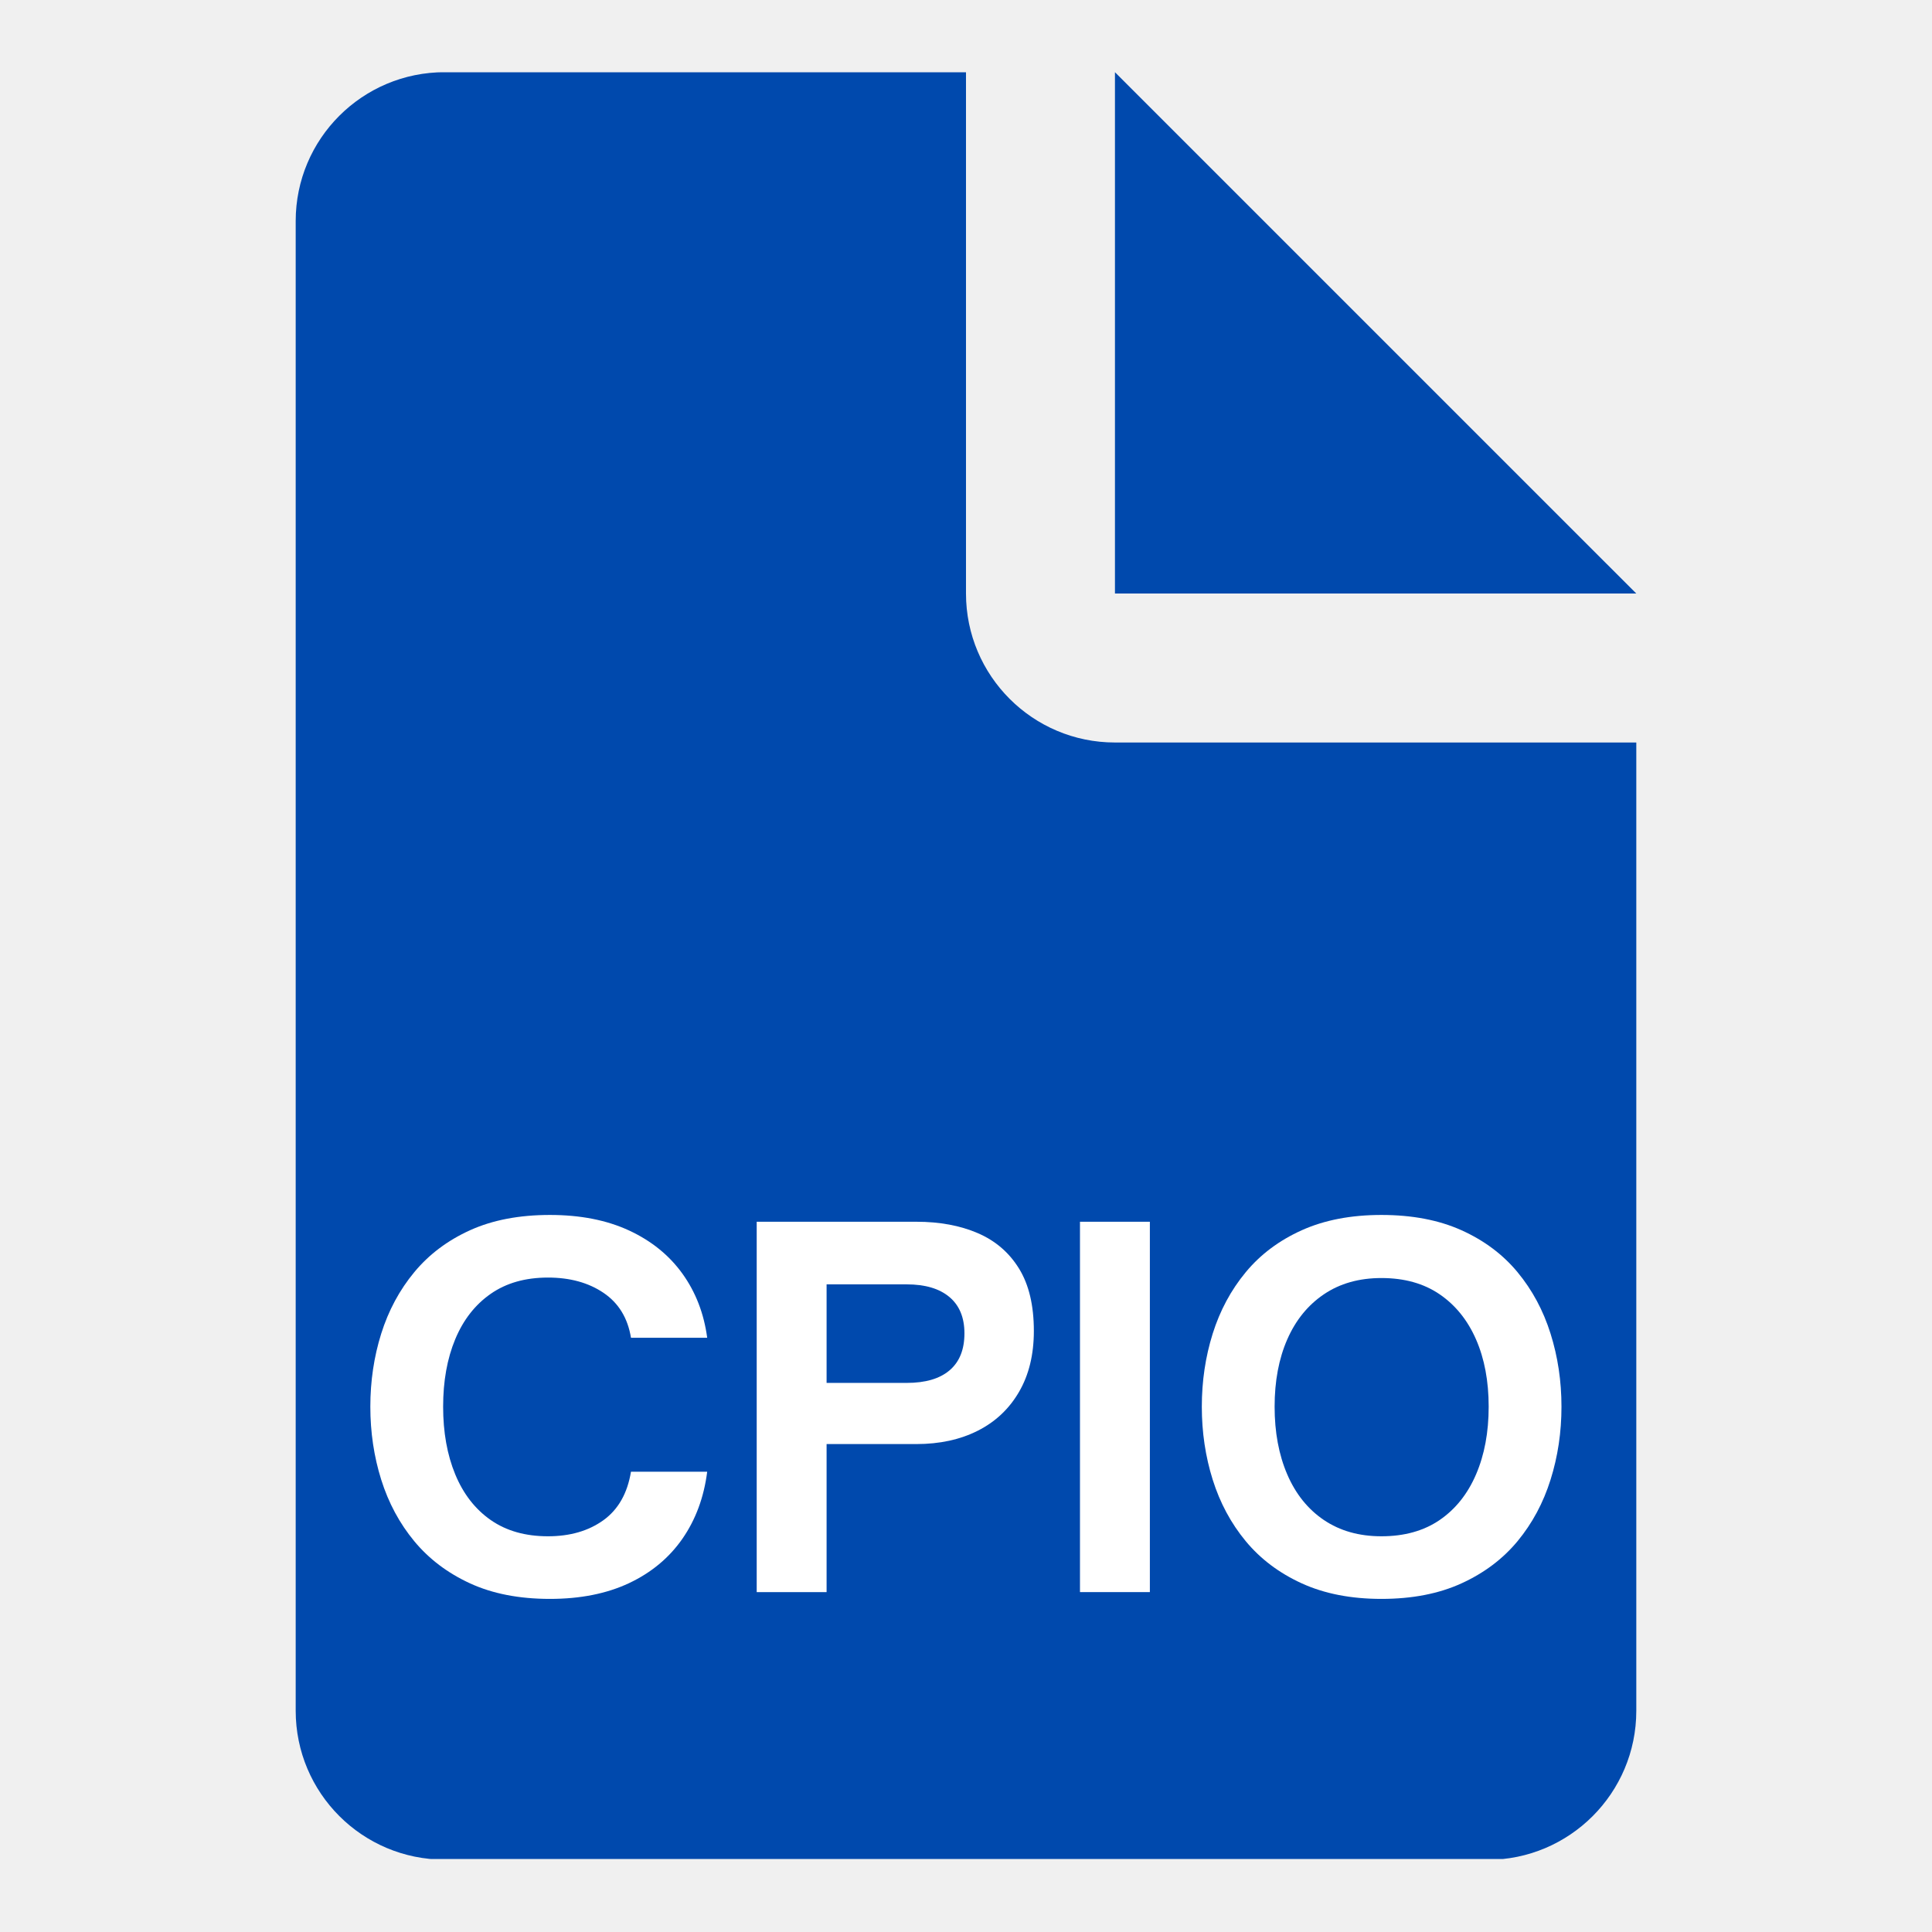
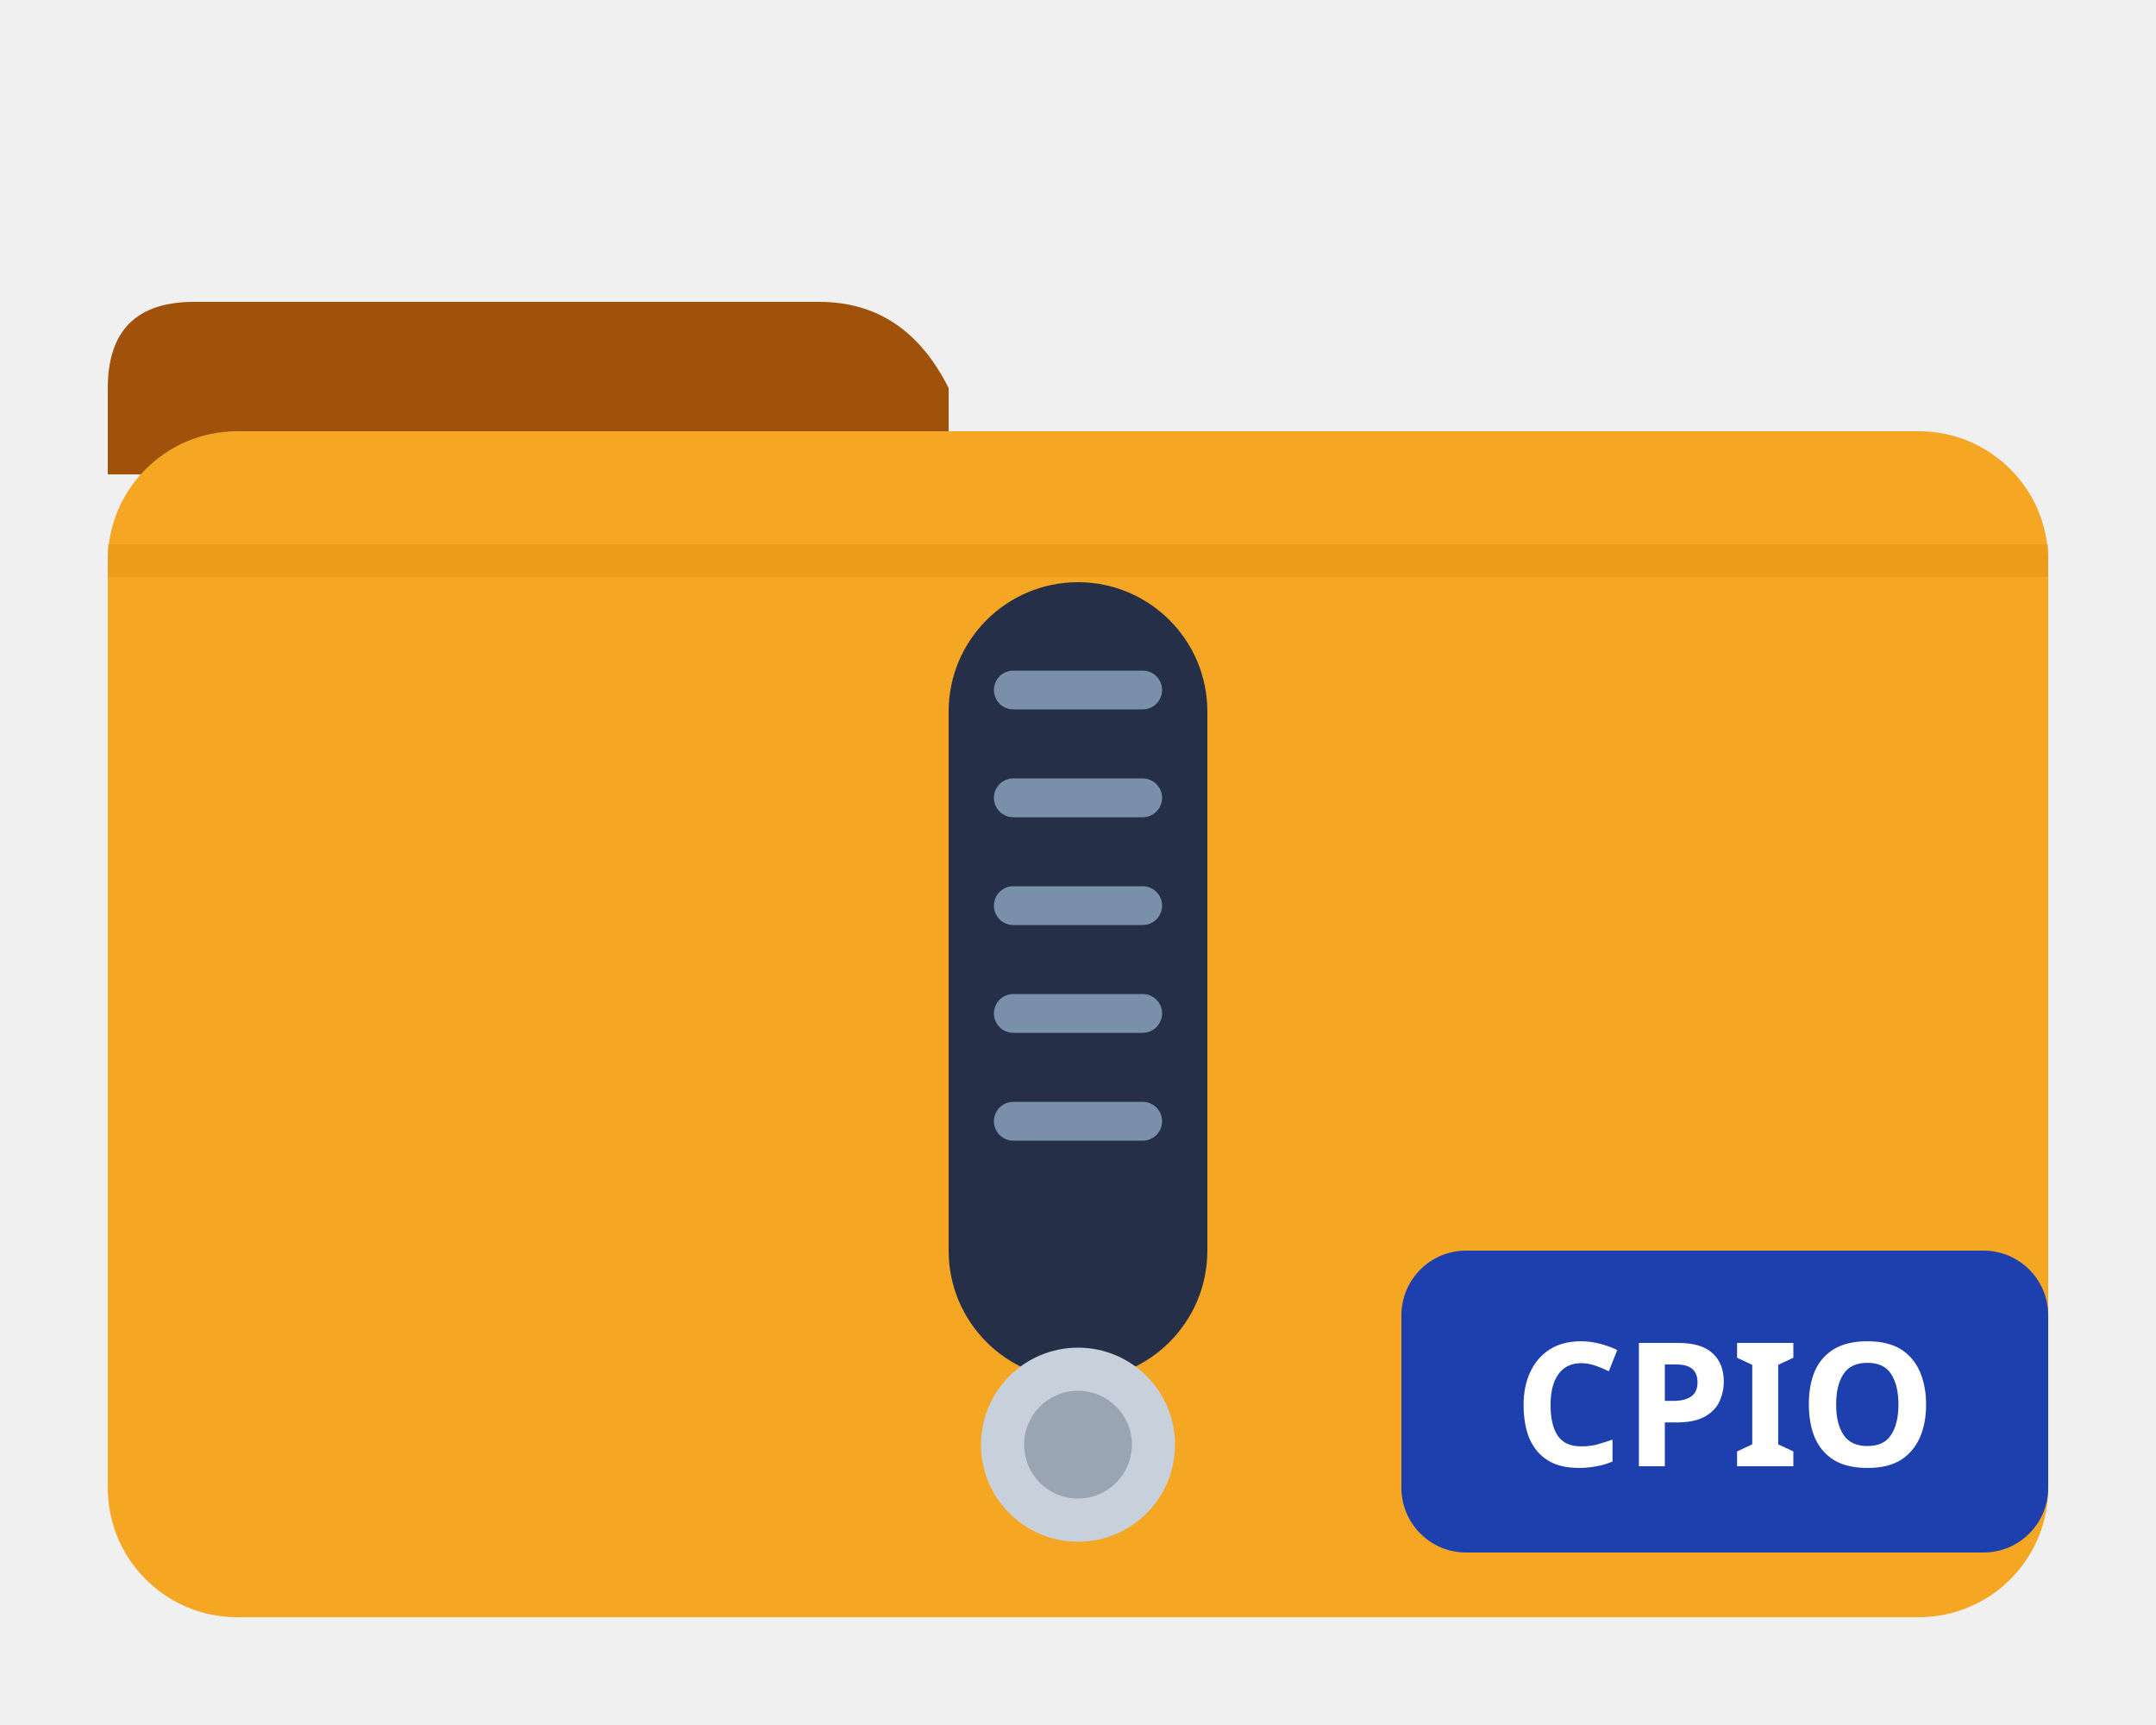
- <svg xmlns="http://www.w3.org/2000/svg" width="1024" zoomAndPan="magnify" viewBox="0 0 768 768" height="1024" preserveAspectRatio="xMidYMid meet" version="1.0">
-   <defs>
-     <g />
-     <clipPath id="1218b0caa5">
-       <path d="M 443 28.723 L 650.793 28.723 L 650.793 236 L 443 236 Z M 443 28.723 " clip-rule="nonzero" />
-     </clipPath>
-     <clipPath id="1beda627ac">
-       <path d="M 117.543 28.723 L 650.793 28.723 L 650.793 738.973 L 117.543 738.973 Z M 117.543 28.723 " clip-rule="nonzero" />
-     </clipPath>
-   </defs>
-   <g clip-path="url(#1218b0caa5)">
-     <path fill="#0049ad" d="M 650.453 235.938 L 443.211 28.699 L 443.211 235.938 Z M 650.453 235.938 " fill-opacity="1" fill-rule="nonzero" />
-   </g>
-   <g clip-path="url(#1beda627ac)">
-     <path fill="#0049ad" d="M 383.996 235.938 L 383.996 28.699 L 176.758 28.699 C 144.055 28.699 117.543 55.176 117.543 87.879 L 117.543 680.031 C 117.543 712.77 144.055 739.238 176.758 739.238 L 591.238 739.309 C 623.914 739.309 650.453 712.77 650.453 680.086 L 650.453 295.156 L 443.211 295.156 C 410.508 295.156 383.996 268.605 383.996 235.938 Z M 383.996 235.938 " fill-opacity="1" fill-rule="nonzero" />
-   </g>
-   <g fill="#ffffff" fill-opacity="1">
-     <g transform="translate(139.6828, 632.8835)">
-       <g>
-         <path d="M 78.922 2.703 C 66.703 2.703 56.117 0.645 47.172 -3.469 C 38.234 -7.582 30.836 -13.176 24.984 -20.25 C 19.129 -27.332 14.754 -35.473 11.859 -44.672 C 8.973 -53.867 7.531 -63.547 7.531 -73.703 C 7.531 -83.867 8.973 -93.551 11.859 -102.75 C 14.754 -111.945 19.129 -120.082 24.984 -127.156 C 30.836 -134.227 38.234 -139.789 47.172 -143.844 C 56.117 -147.895 66.703 -149.922 78.922 -149.922 C 91.016 -149.922 101.5 -147.863 110.375 -143.75 C 119.25 -139.633 126.32 -133.91 131.594 -126.578 C 136.863 -119.242 140.145 -110.754 141.438 -101.109 L 111.141 -101.109 C 109.859 -108.953 106.223 -114.898 100.234 -118.953 C 94.254 -123.004 86.891 -125.031 78.141 -125.031 C 69.141 -125.031 61.551 -122.875 55.375 -118.562 C 49.195 -114.258 44.5 -108.25 41.281 -100.531 C 38.07 -92.812 36.469 -83.867 36.469 -73.703 C 36.469 -63.547 38.07 -54.578 41.281 -46.797 C 44.5 -39.016 49.195 -32.969 55.375 -28.656 C 61.551 -24.344 69.141 -22.188 78.141 -22.188 C 86.891 -22.188 94.223 -24.305 100.141 -28.547 C 106.055 -32.797 109.723 -39.234 111.141 -47.859 L 141.438 -47.859 C 140.145 -37.691 136.863 -28.812 131.594 -21.219 C 126.32 -13.633 119.25 -7.75 110.375 -3.562 C 101.5 0.613 91.016 2.703 78.922 2.703 Z M 78.922 2.703 " />
-       </g>
-     </g>
-   </g>
-   <g fill="#ffffff" fill-opacity="1">
-     <g transform="translate(287.6771, 632.8835)">
-       <g>
-         <path d="M 40.906 0 L 13.125 0 L 13.125 -147.219 L 76.609 -147.219 C 85.867 -147.219 94.004 -145.707 101.016 -142.688 C 108.023 -139.664 113.488 -134.969 117.406 -128.594 C 121.332 -122.227 123.297 -113.969 123.297 -103.812 C 123.297 -94.414 121.332 -86.344 117.406 -79.594 C 113.488 -72.844 108.023 -67.695 101.016 -64.156 C 94.004 -60.613 85.867 -58.844 76.609 -58.844 L 40.906 -58.844 Z M 40.906 -122.328 L 40.906 -83.156 L 72.75 -83.156 C 80.207 -83.156 85.895 -84.828 89.812 -88.172 C 93.738 -91.523 95.703 -96.414 95.703 -102.844 C 95.703 -109.145 93.707 -113.969 89.719 -117.312 C 85.727 -120.656 80.07 -122.328 72.75 -122.328 Z M 40.906 -122.328 " />
-       </g>
-     </g>
-   </g>
-   <g fill="#ffffff" fill-opacity="1">
-     <g transform="translate(416.1833, 632.8835)">
-       <g>
-         <path d="M 40.906 0 L 13.125 0 L 13.125 -147.219 L 40.906 -147.219 Z M 40.906 0 " />
-       </g>
-     </g>
-   </g>
-   <g fill="#ffffff" fill-opacity="1">
-     <g transform="translate(470.2099, 632.8835)">
-       <g>
-         <path d="M 78.922 2.703 C 66.828 2.703 56.273 0.645 47.266 -3.469 C 38.266 -7.582 30.836 -13.176 24.984 -20.25 C 19.129 -27.332 14.754 -35.473 11.859 -44.672 C 8.973 -53.867 7.531 -63.547 7.531 -73.703 C 7.531 -83.867 8.973 -93.551 11.859 -102.75 C 14.754 -111.945 19.129 -120.082 24.984 -127.156 C 30.836 -134.227 38.266 -139.789 47.266 -143.844 C 56.273 -147.895 66.828 -149.922 78.922 -149.922 C 91.141 -149.922 101.75 -147.895 110.75 -143.844 C 119.758 -139.789 127.191 -134.227 133.047 -127.156 C 138.898 -120.082 143.27 -111.945 146.156 -102.75 C 149.051 -93.551 150.5 -83.867 150.5 -73.703 C 150.5 -63.547 149.051 -53.867 146.156 -44.672 C 143.27 -35.473 138.898 -27.332 133.047 -20.25 C 127.191 -13.176 119.758 -7.582 110.75 -3.469 C 101.75 0.645 91.141 2.703 78.922 2.703 Z M 78.922 -22.188 C 88.055 -22.188 95.773 -24.344 102.078 -28.656 C 108.379 -32.969 113.203 -39.016 116.547 -46.797 C 119.891 -54.578 121.562 -63.547 121.562 -73.703 C 121.562 -83.867 119.891 -92.773 116.547 -100.422 C 113.203 -108.078 108.379 -114.062 102.078 -118.375 C 95.773 -122.688 88.055 -124.844 78.922 -124.844 C 70.047 -124.844 62.422 -122.688 56.047 -118.375 C 49.68 -114.062 44.828 -108.078 41.484 -100.422 C 38.141 -92.773 36.469 -83.867 36.469 -73.703 C 36.469 -63.547 38.141 -54.578 41.484 -46.797 C 44.828 -39.016 49.68 -32.969 56.047 -28.656 C 62.422 -24.344 70.047 -22.188 78.922 -22.188 Z M 78.922 -22.188 " />
-       </g>
-     </g>
-   </g>
+ <svg xmlns="http://www.w3.org/2000/svg" viewBox="0 0 100 80">
+   <path d="M5,18 Q5,14 9,14 L38,14 Q42,14 44,18 L44,22 L5,22 Z" fill="#a0520a" />
+   <rect x="5" y="20" width="90" height="55" rx="6" ry="6" fill="#f5a623" />
+   <path d="M5,26 L95,26" stroke="#e09010" stroke-width="1.5" opacity="0.45" />
+   <rect x="44" y="27" width="12" height="37" rx="6" fill="#253048" />
+   <line x1="47" y1="32" x2="53" y2="32" stroke="#7a8faa" stroke-width="1.8" stroke-linecap="round" />
+   <line x1="47" y1="37" x2="53" y2="37" stroke="#7a8faa" stroke-width="1.8" stroke-linecap="round" />
+   <line x1="47" y1="42" x2="53" y2="42" stroke="#7a8faa" stroke-width="1.8" stroke-linecap="round" />
+   <line x1="47" y1="47" x2="53" y2="47" stroke="#7a8faa" stroke-width="1.8" stroke-linecap="round" />
+   <line x1="47" y1="52" x2="53" y2="52" stroke="#7a8faa" stroke-width="1.8" stroke-linecap="round" />
+   <circle cx="50" cy="67" r="4.5" fill="#c8d0dc" />
+   <circle cx="50" cy="67" r="2.5" fill="#9aa5b4" />
+   <rect x="65" y="58" width="30" height="14" rx="3" fill="#1e40af" />
+   <text x="80" y="68" font-family="system-ui,sans-serif" font-size="8" font-weight="700" fill="white" text-anchor="middle" dominant-baseline="auto">CPIO</text>
</svg>
